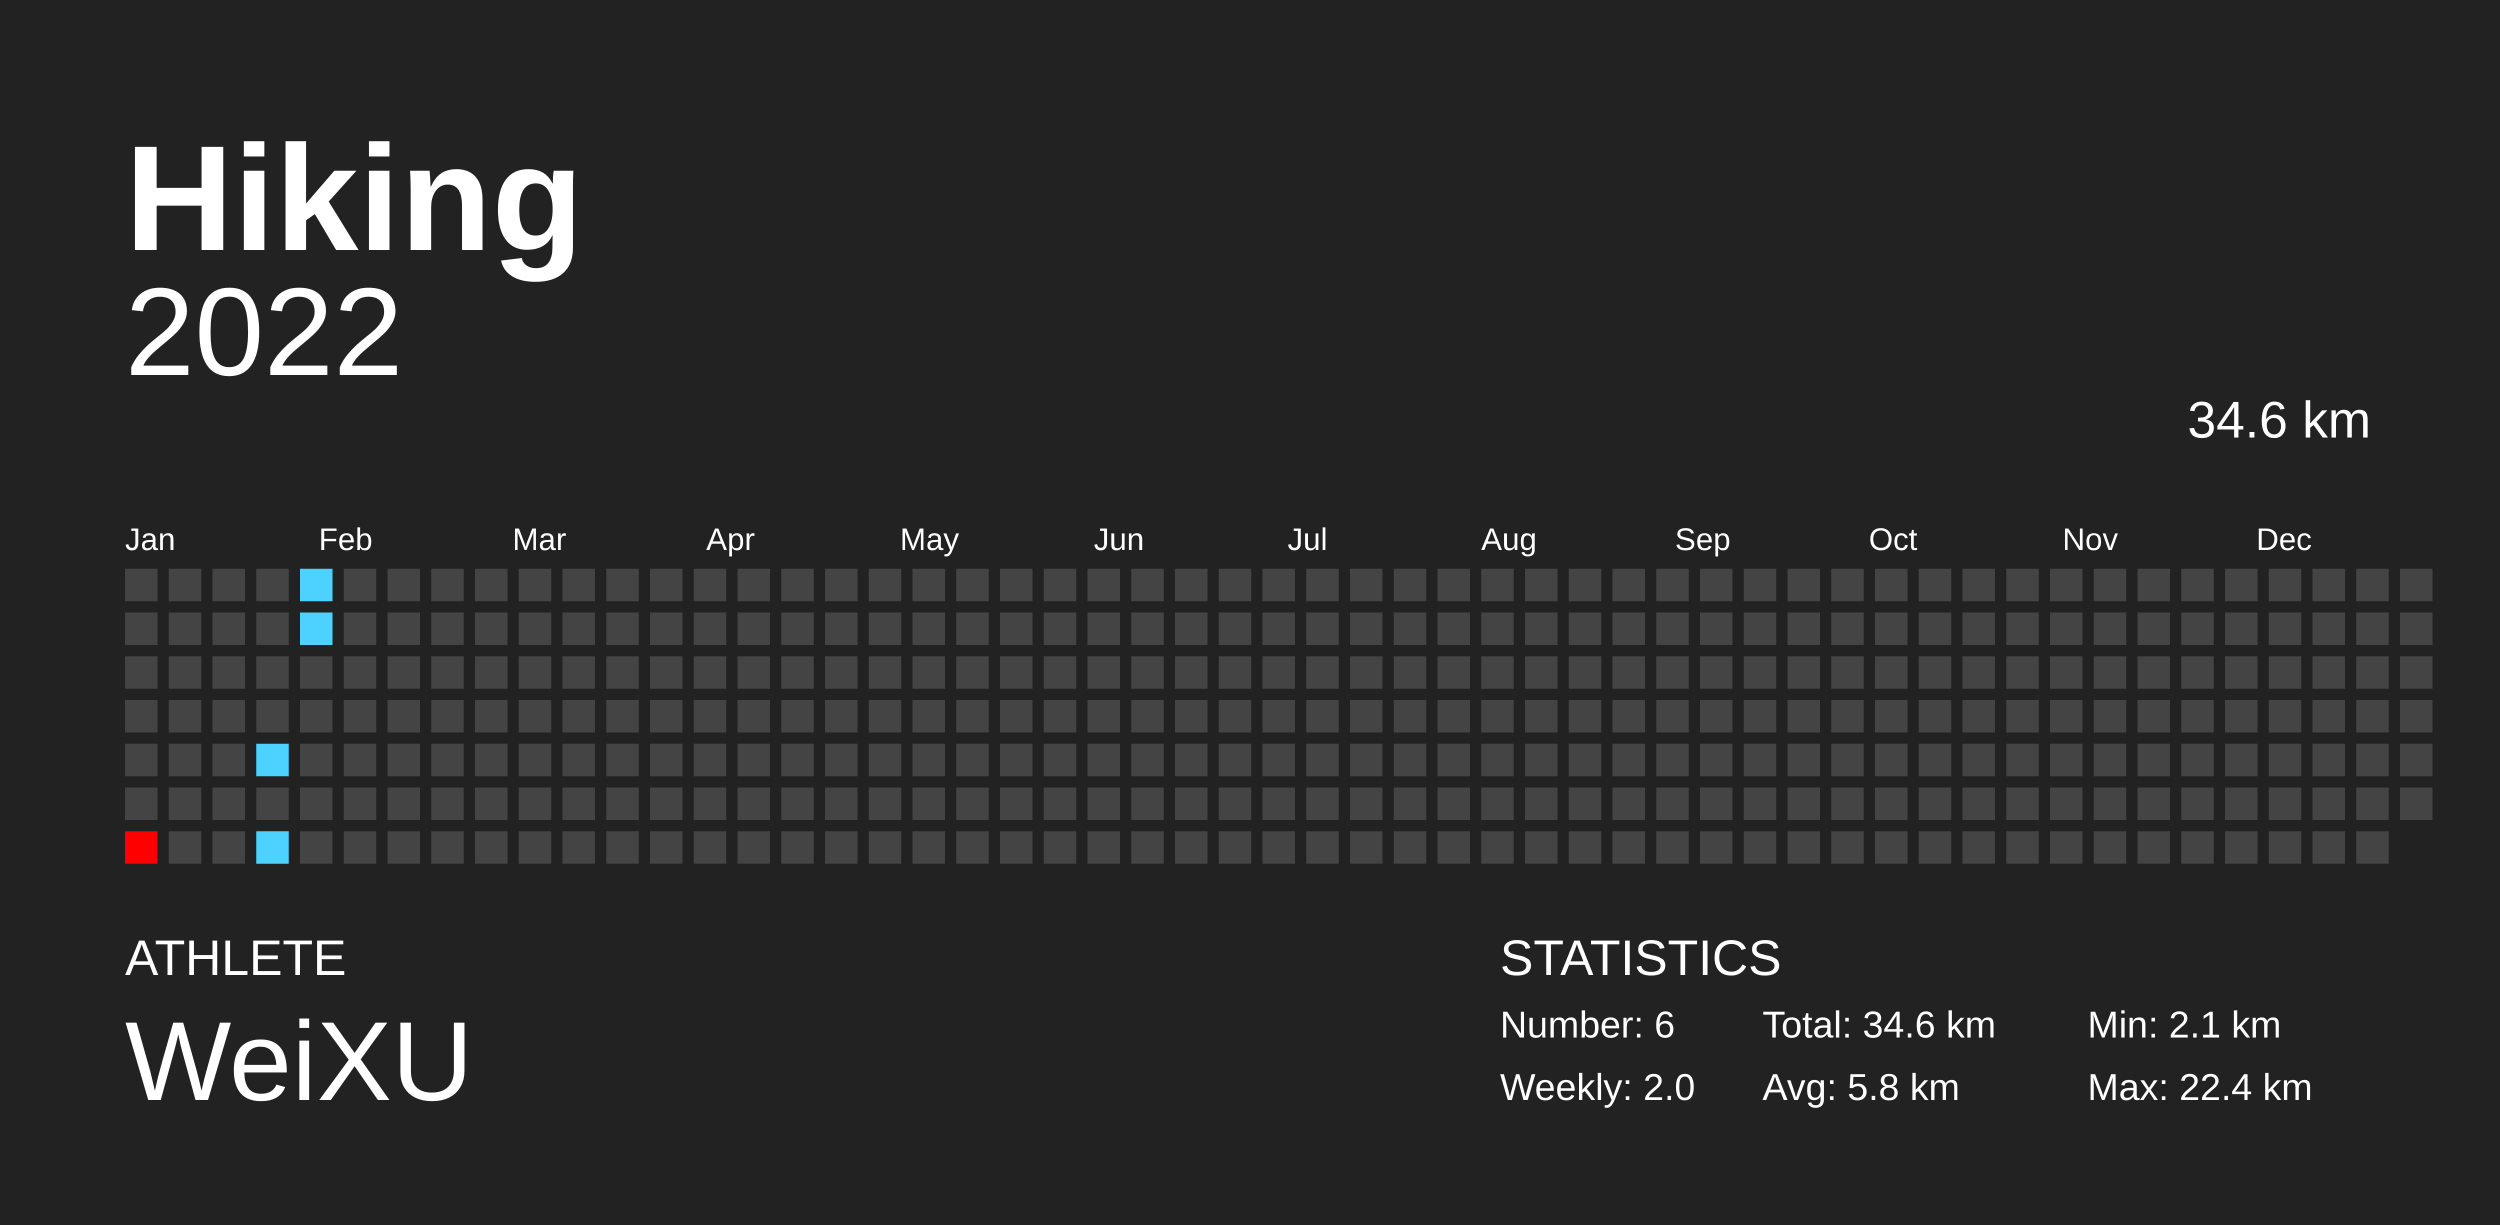
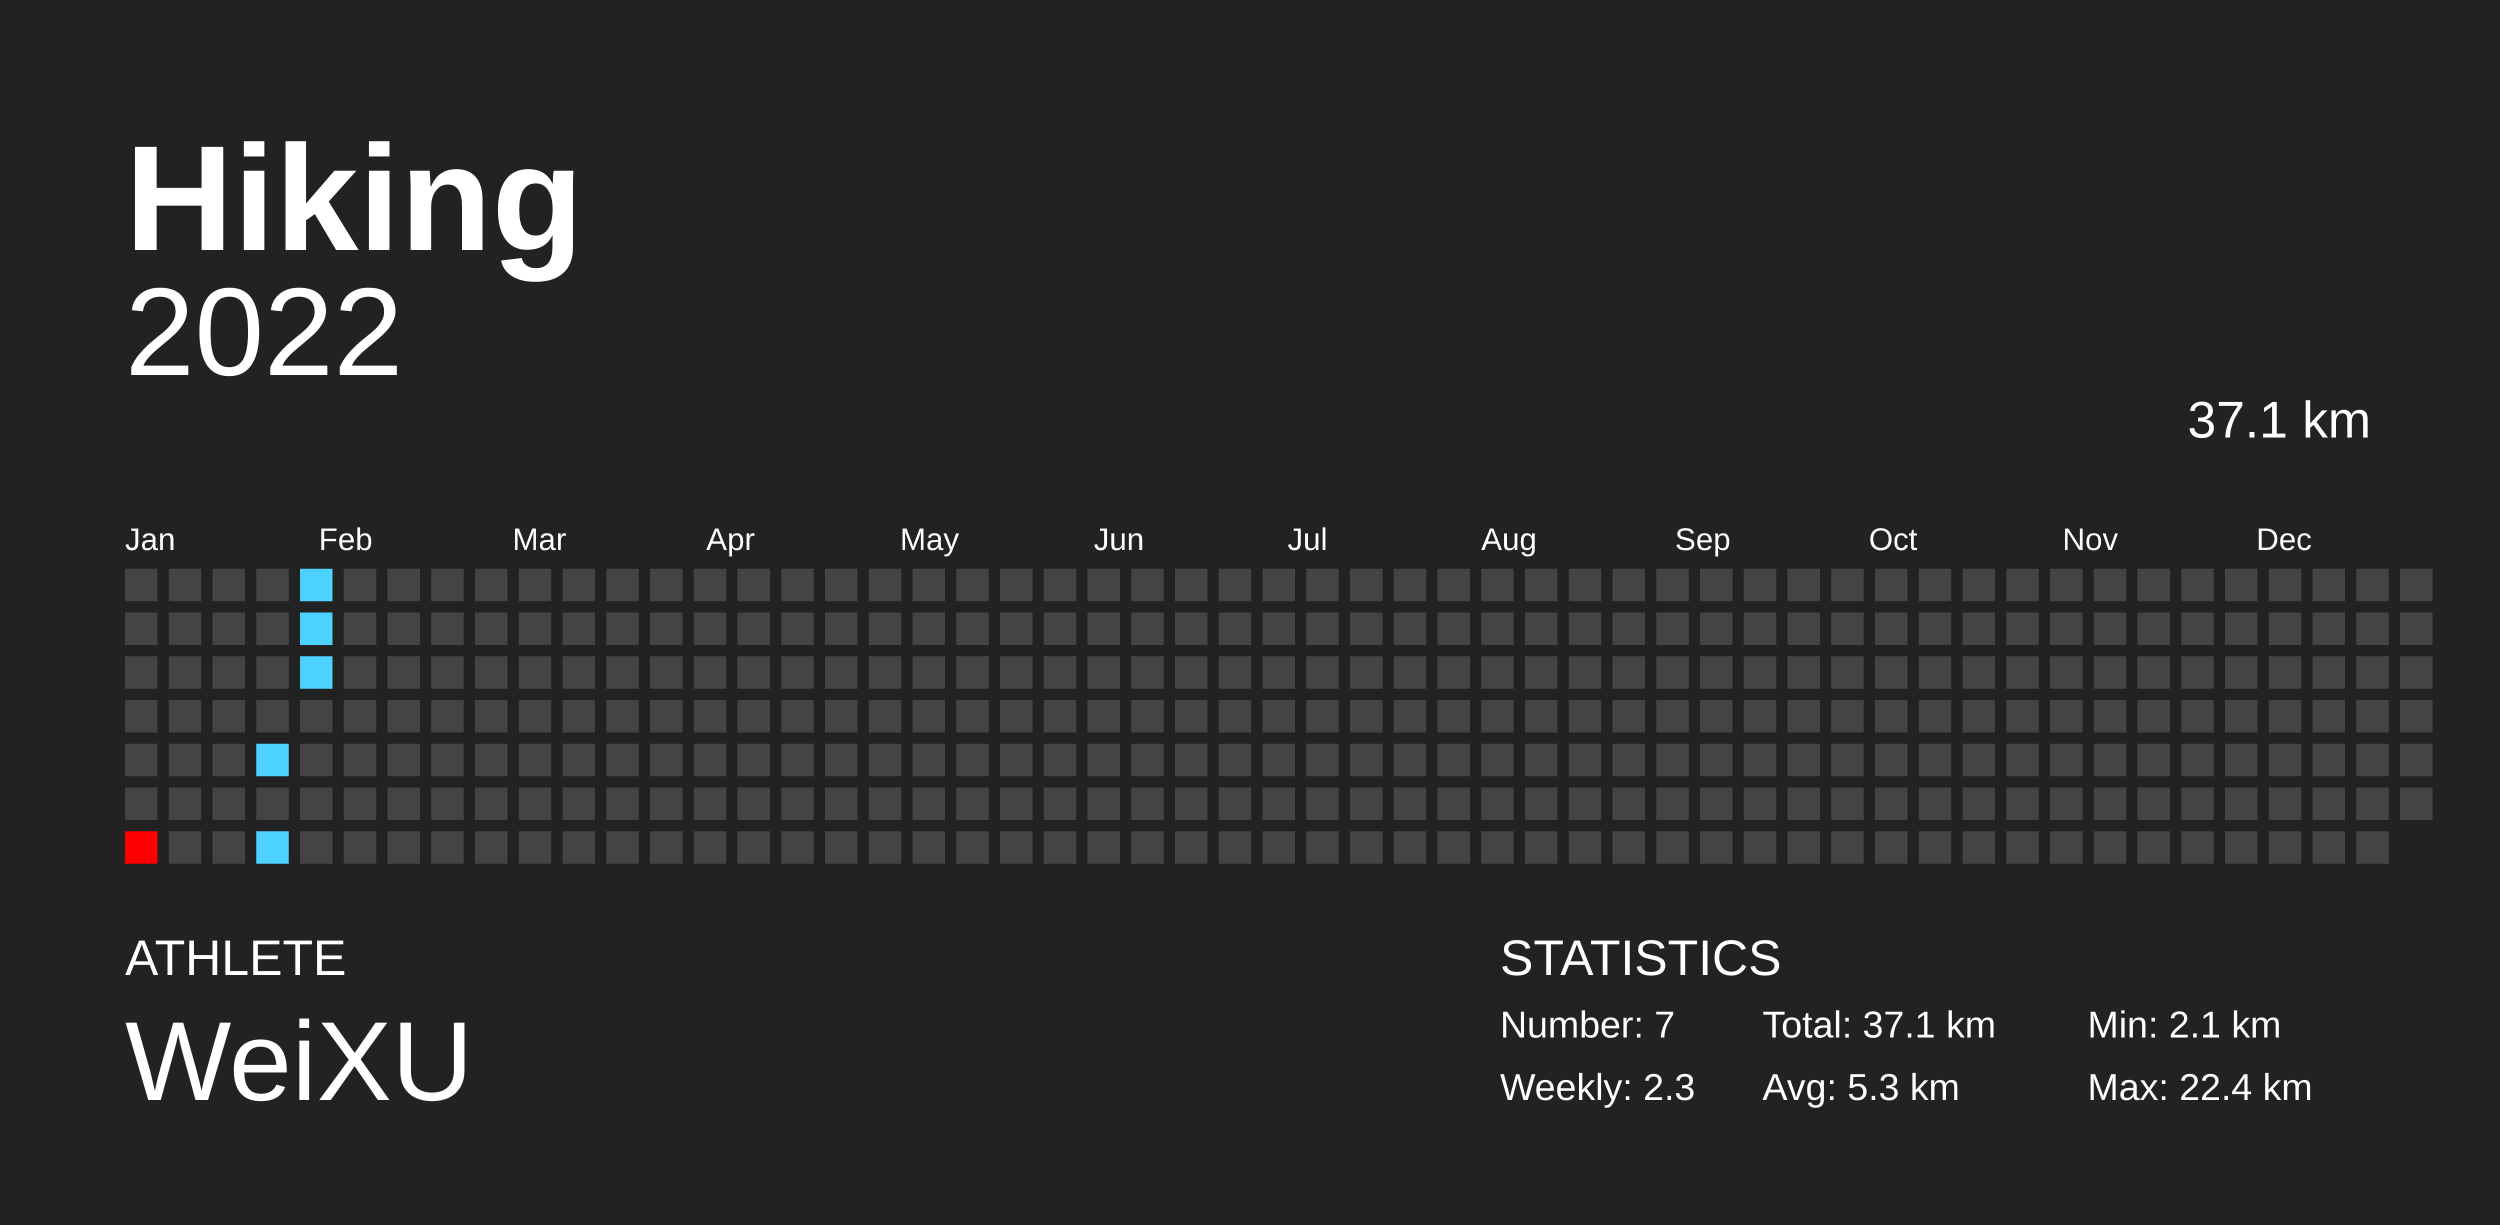
<svg xmlns="http://www.w3.org/2000/svg" baseProfile="full" height="98mm" version="1.1" viewBox="0,0,200,98" width="200mm">
  <defs />
  <rect fill="#222222" height="98" width="200" x="0" y="0" />
  <text fill="#FFFFFF" style="font-size:12px; font-family:Arial; font-weight:bold;" x="10" y="20">Hiking</text>
  <text fill="#FFFFFF" style="font-size:4px; font-family:Arial" x="10" y="78">ATHLETE</text>
  <text fill="#FFFFFF" style="font-size:9px; font-family:Arial" x="10" y="88">WeiXU</text>
  <text fill="#FFFFFF" style="font-size:4px; font-family:Arial" x="120" y="78">STATISTICS</text>
-   <text fill="#FFFFFF" style="font-size:3px; font-family:Arial" x="120" y="83">Number: 6</text>
-   <text fill="#FFFFFF" style="font-size:3px; font-family:Arial" x="120" y="88">Weekly: 2.0</text>
-   <text fill="#FFFFFF" style="font-size:3px; font-family:Arial" x="141" y="83">Total: 34.6 km</text>
-   <text fill="#FFFFFF" style="font-size:3px; font-family:Arial" x="141" y="88">Avg: 5.8 km</text>
+   <text fill="#FFFFFF" style="font-size:3px; font-family:Arial" x="120" y="83">Number: 7</text>
+   <text fill="#FFFFFF" style="font-size:3px; font-family:Arial" x="120" y="88">Weekly: 2.3</text>
+   <text fill="#FFFFFF" style="font-size:3px; font-family:Arial" x="141" y="83">Total: 37.1 km</text>
+   <text fill="#FFFFFF" style="font-size:3px; font-family:Arial" x="141" y="88">Avg: 5.3 km</text>
  <text fill="#FFFFFF" style="font-size:3px; font-family:Arial" x="167" y="83">Min: 2.1 km</text>
  <text fill="#FFFFFF" style="font-size:3px; font-family:Arial" x="167" y="88">Max: 22.4 km</text>
  <text alignment-baseline="hanging" fill="#FFFFFF" style="font-size:10.0px; font-family:Arial;" x="10" y="30">2022</text>
-   <text alignment-baseline="hanging" fill="#FFFFFF" style="font-size:4.125px; font-family:Arial;" x="175" y="35">34.6 km</text>
+   <text alignment-baseline="hanging" fill="#FFFFFF" style="font-size:4.125px; font-family:Arial;" x="175" y="35">37.1 km</text>
  <text fill="#FFFFFF" style="font-size:2.5px; font-family:Arial" x="10.0" y="44">Jan</text>
  <text fill="#FFFFFF" style="font-size:2.5px; font-family:Arial" x="25.5" y="44">Feb</text>
  <text fill="#FFFFFF" style="font-size:2.5px; font-family:Arial" x="41.0" y="44">Mar</text>
  <text fill="#FFFFFF" style="font-size:2.5px; font-family:Arial" x="56.5" y="44">Apr</text>
  <text fill="#FFFFFF" style="font-size:2.5px; font-family:Arial" x="72.0" y="44">May</text>
  <text fill="#FFFFFF" style="font-size:2.5px; font-family:Arial" x="87.5" y="44">Jun</text>
  <text fill="#FFFFFF" style="font-size:2.5px; font-family:Arial" x="103.0" y="44">Jul</text>
  <text fill="#FFFFFF" style="font-size:2.5px; font-family:Arial" x="118.5" y="44">Aug</text>
  <text fill="#FFFFFF" style="font-size:2.5px; font-family:Arial" x="134.0" y="44">Sep</text>
  <text fill="#FFFFFF" style="font-size:2.5px; font-family:Arial" x="149.5" y="44">Oct</text>
  <text fill="#FFFFFF" style="font-size:2.5px; font-family:Arial" x="165.0" y="44">Nov</text>
  <text fill="#FFFFFF" style="font-size:2.5px; font-family:Arial" x="180.5" y="44">Dec</text>
  <rect fill="#444444" height="2.6" width="2.6" x="10.0" y="45.5" />
  <rect fill="#444444" height="2.6" width="2.6" x="10.0" y="49.0" />
  <rect fill="#444444" height="2.6" width="2.6" x="10.0" y="52.5" />
  <rect fill="#444444" height="2.6" width="2.6" x="10.0" y="56.0" />
  <rect fill="#444444" height="2.6" width="2.6" x="10.0" y="59.5" />
  <rect fill="#444444" height="2.6" width="2.6" x="10.0" y="63.0" />
  <rect fill="red" height="2.6" width="2.6" x="10.0" y="66.5" />
  <rect fill="#444444" height="2.6" width="2.6" x="13.5" y="45.5" />
  <rect fill="#444444" height="2.6" width="2.6" x="13.5" y="49.0" />
  <rect fill="#444444" height="2.6" width="2.6" x="13.5" y="52.5" />
  <rect fill="#444444" height="2.6" width="2.6" x="13.5" y="56.0" />
  <rect fill="#444444" height="2.6" width="2.6" x="13.5" y="59.5" />
  <rect fill="#444444" height="2.6" width="2.6" x="13.5" y="63.0" />
  <rect fill="#444444" height="2.6" width="2.6" x="13.5" y="66.5" />
  <rect fill="#444444" height="2.6" width="2.6" x="17.0" y="45.5" />
  <rect fill="#444444" height="2.6" width="2.6" x="17.0" y="49.0" />
  <rect fill="#444444" height="2.6" width="2.6" x="17.0" y="52.5" />
  <rect fill="#444444" height="2.6" width="2.6" x="17.0" y="56.0" />
  <rect fill="#444444" height="2.6" width="2.6" x="17.0" y="59.5" />
  <rect fill="#444444" height="2.6" width="2.6" x="17.0" y="63.0" />
  <rect fill="#444444" height="2.6" width="2.6" x="17.0" y="66.5" />
  <rect fill="#444444" height="2.6" width="2.6" x="20.5" y="45.5" />
  <rect fill="#444444" height="2.6" width="2.6" x="20.5" y="49.0" />
  <rect fill="#444444" height="2.6" width="2.6" x="20.5" y="52.5" />
  <rect fill="#444444" height="2.6" width="2.6" x="20.5" y="56.0" />
  <rect fill="#4dd2ff" height="2.6" width="2.6" x="20.5" y="59.5" />
  <rect fill="#444444" height="2.6" width="2.6" x="20.5" y="63.0" />
  <rect fill="#4dd2ff" height="2.6" width="2.6" x="20.5" y="66.5" />
  <rect fill="#4dd2ff" height="2.6" width="2.6" x="24.0" y="45.5" />
  <rect fill="#4dd2ff" height="2.6" width="2.6" x="24.0" y="49.0" />
-   <rect fill="#444444" height="2.6" width="2.6" x="24.0" y="52.5" />
+   <rect fill="#4dd2ff" height="2.6" width="2.6" x="24.0" y="52.5" />
  <rect fill="#444444" height="2.6" width="2.6" x="24.0" y="56.0" />
  <rect fill="#444444" height="2.6" width="2.6" x="24.0" y="59.5" />
  <rect fill="#444444" height="2.6" width="2.6" x="24.0" y="63.0" />
  <rect fill="#444444" height="2.6" width="2.6" x="24.0" y="66.5" />
  <rect fill="#444444" height="2.6" width="2.6" x="27.5" y="45.5" />
  <rect fill="#444444" height="2.6" width="2.6" x="27.5" y="49.0" />
  <rect fill="#444444" height="2.6" width="2.6" x="27.5" y="52.5" />
  <rect fill="#444444" height="2.6" width="2.6" x="27.5" y="56.0" />
  <rect fill="#444444" height="2.6" width="2.6" x="27.5" y="59.5" />
  <rect fill="#444444" height="2.6" width="2.6" x="27.5" y="63.0" />
  <rect fill="#444444" height="2.6" width="2.6" x="27.5" y="66.5" />
  <rect fill="#444444" height="2.6" width="2.6" x="31.0" y="45.5" />
  <rect fill="#444444" height="2.6" width="2.6" x="31.0" y="49.0" />
  <rect fill="#444444" height="2.6" width="2.6" x="31.0" y="52.5" />
  <rect fill="#444444" height="2.6" width="2.6" x="31.0" y="56.0" />
  <rect fill="#444444" height="2.6" width="2.6" x="31.0" y="59.5" />
  <rect fill="#444444" height="2.6" width="2.6" x="31.0" y="63.0" />
  <rect fill="#444444" height="2.6" width="2.6" x="31.0" y="66.5" />
  <rect fill="#444444" height="2.6" width="2.6" x="34.5" y="45.5" />
  <rect fill="#444444" height="2.6" width="2.6" x="34.5" y="49.0" />
  <rect fill="#444444" height="2.6" width="2.6" x="34.5" y="52.5" />
  <rect fill="#444444" height="2.6" width="2.6" x="34.5" y="56.0" />
  <rect fill="#444444" height="2.6" width="2.6" x="34.5" y="59.5" />
  <rect fill="#444444" height="2.6" width="2.6" x="34.5" y="63.0" />
  <rect fill="#444444" height="2.6" width="2.6" x="34.5" y="66.5" />
  <rect fill="#444444" height="2.6" width="2.6" x="38.0" y="45.5" />
  <rect fill="#444444" height="2.6" width="2.6" x="38.0" y="49.0" />
  <rect fill="#444444" height="2.6" width="2.6" x="38.0" y="52.5" />
  <rect fill="#444444" height="2.6" width="2.6" x="38.0" y="56.0" />
  <rect fill="#444444" height="2.6" width="2.6" x="38.0" y="59.5" />
  <rect fill="#444444" height="2.6" width="2.6" x="38.0" y="63.0" />
  <rect fill="#444444" height="2.6" width="2.6" x="38.0" y="66.5" />
  <rect fill="#444444" height="2.6" width="2.6" x="41.5" y="45.5" />
  <rect fill="#444444" height="2.6" width="2.6" x="41.5" y="49.0" />
  <rect fill="#444444" height="2.6" width="2.6" x="41.5" y="52.5" />
  <rect fill="#444444" height="2.6" width="2.6" x="41.5" y="56.0" />
  <rect fill="#444444" height="2.6" width="2.6" x="41.5" y="59.5" />
  <rect fill="#444444" height="2.6" width="2.6" x="41.5" y="63.0" />
  <rect fill="#444444" height="2.6" width="2.6" x="41.5" y="66.5" />
  <rect fill="#444444" height="2.6" width="2.6" x="45.0" y="45.5" />
  <rect fill="#444444" height="2.6" width="2.6" x="45.0" y="49.0" />
  <rect fill="#444444" height="2.6" width="2.6" x="45.0" y="52.5" />
  <rect fill="#444444" height="2.6" width="2.6" x="45.0" y="56.0" />
  <rect fill="#444444" height="2.6" width="2.6" x="45.0" y="59.5" />
  <rect fill="#444444" height="2.6" width="2.6" x="45.0" y="63.0" />
  <rect fill="#444444" height="2.6" width="2.6" x="45.0" y="66.5" />
  <rect fill="#444444" height="2.6" width="2.6" x="48.5" y="45.5" />
  <rect fill="#444444" height="2.6" width="2.6" x="48.5" y="49.0" />
  <rect fill="#444444" height="2.6" width="2.6" x="48.5" y="52.5" />
  <rect fill="#444444" height="2.6" width="2.6" x="48.5" y="56.0" />
  <rect fill="#444444" height="2.6" width="2.6" x="48.5" y="59.5" />
  <rect fill="#444444" height="2.6" width="2.6" x="48.5" y="63.0" />
  <rect fill="#444444" height="2.6" width="2.6" x="48.5" y="66.5" />
  <rect fill="#444444" height="2.6" width="2.6" x="52.0" y="45.5" />
  <rect fill="#444444" height="2.6" width="2.6" x="52.0" y="49.0" />
  <rect fill="#444444" height="2.6" width="2.6" x="52.0" y="52.5" />
  <rect fill="#444444" height="2.6" width="2.6" x="52.0" y="56.0" />
  <rect fill="#444444" height="2.6" width="2.6" x="52.0" y="59.5" />
  <rect fill="#444444" height="2.6" width="2.6" x="52.0" y="63.0" />
  <rect fill="#444444" height="2.6" width="2.6" x="52.0" y="66.5" />
  <rect fill="#444444" height="2.6" width="2.6" x="55.5" y="45.5" />
  <rect fill="#444444" height="2.6" width="2.6" x="55.5" y="49.0" />
  <rect fill="#444444" height="2.6" width="2.6" x="55.5" y="52.5" />
  <rect fill="#444444" height="2.6" width="2.6" x="55.5" y="56.0" />
  <rect fill="#444444" height="2.6" width="2.6" x="55.5" y="59.5" />
  <rect fill="#444444" height="2.6" width="2.6" x="55.5" y="63.0" />
  <rect fill="#444444" height="2.6" width="2.6" x="55.5" y="66.5" />
  <rect fill="#444444" height="2.6" width="2.6" x="59.0" y="45.5" />
  <rect fill="#444444" height="2.6" width="2.6" x="59.0" y="49.0" />
  <rect fill="#444444" height="2.6" width="2.6" x="59.0" y="52.5" />
  <rect fill="#444444" height="2.6" width="2.6" x="59.0" y="56.0" />
  <rect fill="#444444" height="2.6" width="2.6" x="59.0" y="59.5" />
  <rect fill="#444444" height="2.6" width="2.6" x="59.0" y="63.0" />
  <rect fill="#444444" height="2.6" width="2.6" x="59.0" y="66.5" />
  <rect fill="#444444" height="2.6" width="2.6" x="62.5" y="45.5" />
  <rect fill="#444444" height="2.6" width="2.6" x="62.5" y="49.0" />
  <rect fill="#444444" height="2.6" width="2.6" x="62.5" y="52.5" />
  <rect fill="#444444" height="2.6" width="2.6" x="62.5" y="56.0" />
  <rect fill="#444444" height="2.6" width="2.6" x="62.5" y="59.5" />
  <rect fill="#444444" height="2.6" width="2.6" x="62.5" y="63.0" />
  <rect fill="#444444" height="2.6" width="2.6" x="62.5" y="66.5" />
  <rect fill="#444444" height="2.6" width="2.6" x="66.0" y="45.5" />
  <rect fill="#444444" height="2.6" width="2.6" x="66.0" y="49.0" />
  <rect fill="#444444" height="2.6" width="2.6" x="66.0" y="52.5" />
  <rect fill="#444444" height="2.6" width="2.6" x="66.0" y="56.0" />
  <rect fill="#444444" height="2.6" width="2.6" x="66.0" y="59.5" />
  <rect fill="#444444" height="2.6" width="2.6" x="66.0" y="63.0" />
  <rect fill="#444444" height="2.6" width="2.6" x="66.0" y="66.5" />
  <rect fill="#444444" height="2.6" width="2.6" x="69.5" y="45.5" />
  <rect fill="#444444" height="2.6" width="2.6" x="69.5" y="49.0" />
  <rect fill="#444444" height="2.6" width="2.6" x="69.5" y="52.5" />
  <rect fill="#444444" height="2.6" width="2.6" x="69.5" y="56.0" />
  <rect fill="#444444" height="2.6" width="2.6" x="69.5" y="59.5" />
  <rect fill="#444444" height="2.6" width="2.6" x="69.5" y="63.0" />
  <rect fill="#444444" height="2.6" width="2.6" x="69.5" y="66.5" />
  <rect fill="#444444" height="2.6" width="2.6" x="73.0" y="45.5" />
  <rect fill="#444444" height="2.6" width="2.6" x="73.0" y="49.0" />
  <rect fill="#444444" height="2.6" width="2.6" x="73.0" y="52.5" />
  <rect fill="#444444" height="2.6" width="2.6" x="73.0" y="56.0" />
  <rect fill="#444444" height="2.6" width="2.6" x="73.0" y="59.5" />
  <rect fill="#444444" height="2.6" width="2.6" x="73.0" y="63.0" />
  <rect fill="#444444" height="2.6" width="2.6" x="73.0" y="66.5" />
  <rect fill="#444444" height="2.6" width="2.6" x="76.5" y="45.5" />
  <rect fill="#444444" height="2.6" width="2.6" x="76.5" y="49.0" />
  <rect fill="#444444" height="2.6" width="2.6" x="76.5" y="52.5" />
  <rect fill="#444444" height="2.6" width="2.6" x="76.5" y="56.0" />
  <rect fill="#444444" height="2.6" width="2.6" x="76.5" y="59.5" />
  <rect fill="#444444" height="2.6" width="2.6" x="76.5" y="63.0" />
  <rect fill="#444444" height="2.6" width="2.6" x="76.5" y="66.5" />
  <rect fill="#444444" height="2.6" width="2.6" x="80.0" y="45.5" />
  <rect fill="#444444" height="2.6" width="2.6" x="80.0" y="49.0" />
  <rect fill="#444444" height="2.6" width="2.6" x="80.0" y="52.5" />
  <rect fill="#444444" height="2.6" width="2.6" x="80.0" y="56.0" />
  <rect fill="#444444" height="2.6" width="2.6" x="80.0" y="59.5" />
  <rect fill="#444444" height="2.6" width="2.6" x="80.0" y="63.0" />
  <rect fill="#444444" height="2.6" width="2.6" x="80.0" y="66.5" />
  <rect fill="#444444" height="2.6" width="2.6" x="83.5" y="45.5" />
  <rect fill="#444444" height="2.6" width="2.6" x="83.5" y="49.0" />
  <rect fill="#444444" height="2.6" width="2.6" x="83.5" y="52.5" />
  <rect fill="#444444" height="2.6" width="2.6" x="83.5" y="56.0" />
  <rect fill="#444444" height="2.6" width="2.6" x="83.5" y="59.5" />
  <rect fill="#444444" height="2.6" width="2.6" x="83.5" y="63.0" />
  <rect fill="#444444" height="2.6" width="2.6" x="83.5" y="66.5" />
  <rect fill="#444444" height="2.6" width="2.6" x="87.0" y="45.5" />
  <rect fill="#444444" height="2.6" width="2.6" x="87.0" y="49.0" />
  <rect fill="#444444" height="2.6" width="2.6" x="87.0" y="52.5" />
  <rect fill="#444444" height="2.6" width="2.6" x="87.0" y="56.0" />
  <rect fill="#444444" height="2.6" width="2.6" x="87.0" y="59.5" />
  <rect fill="#444444" height="2.6" width="2.6" x="87.0" y="63.0" />
  <rect fill="#444444" height="2.6" width="2.6" x="87.0" y="66.5" />
  <rect fill="#444444" height="2.6" width="2.6" x="90.5" y="45.5" />
  <rect fill="#444444" height="2.6" width="2.6" x="90.5" y="49.0" />
  <rect fill="#444444" height="2.6" width="2.6" x="90.5" y="52.5" />
  <rect fill="#444444" height="2.6" width="2.6" x="90.5" y="56.0" />
  <rect fill="#444444" height="2.6" width="2.6" x="90.5" y="59.5" />
  <rect fill="#444444" height="2.6" width="2.6" x="90.5" y="63.0" />
  <rect fill="#444444" height="2.6" width="2.6" x="90.5" y="66.5" />
  <rect fill="#444444" height="2.6" width="2.6" x="94.0" y="45.5" />
  <rect fill="#444444" height="2.6" width="2.6" x="94.0" y="49.0" />
  <rect fill="#444444" height="2.6" width="2.6" x="94.0" y="52.5" />
  <rect fill="#444444" height="2.6" width="2.6" x="94.0" y="56.0" />
  <rect fill="#444444" height="2.6" width="2.6" x="94.0" y="59.5" />
  <rect fill="#444444" height="2.6" width="2.6" x="94.0" y="63.0" />
  <rect fill="#444444" height="2.6" width="2.6" x="94.0" y="66.5" />
  <rect fill="#444444" height="2.6" width="2.6" x="97.5" y="45.5" />
  <rect fill="#444444" height="2.6" width="2.6" x="97.5" y="49.0" />
  <rect fill="#444444" height="2.6" width="2.6" x="97.5" y="52.5" />
  <rect fill="#444444" height="2.6" width="2.6" x="97.5" y="56.0" />
  <rect fill="#444444" height="2.6" width="2.6" x="97.5" y="59.5" />
  <rect fill="#444444" height="2.6" width="2.6" x="97.5" y="63.0" />
  <rect fill="#444444" height="2.6" width="2.6" x="97.5" y="66.5" />
  <rect fill="#444444" height="2.6" width="2.6" x="101.0" y="45.5" />
  <rect fill="#444444" height="2.6" width="2.6" x="101.0" y="49.0" />
  <rect fill="#444444" height="2.6" width="2.6" x="101.0" y="52.5" />
  <rect fill="#444444" height="2.6" width="2.6" x="101.0" y="56.0" />
  <rect fill="#444444" height="2.6" width="2.6" x="101.0" y="59.5" />
  <rect fill="#444444" height="2.6" width="2.6" x="101.0" y="63.0" />
  <rect fill="#444444" height="2.6" width="2.6" x="101.0" y="66.5" />
  <rect fill="#444444" height="2.6" width="2.6" x="104.5" y="45.5" />
  <rect fill="#444444" height="2.6" width="2.6" x="104.5" y="49.0" />
  <rect fill="#444444" height="2.6" width="2.6" x="104.5" y="52.5" />
  <rect fill="#444444" height="2.6" width="2.6" x="104.5" y="56.0" />
  <rect fill="#444444" height="2.6" width="2.6" x="104.5" y="59.5" />
  <rect fill="#444444" height="2.6" width="2.6" x="104.5" y="63.0" />
  <rect fill="#444444" height="2.6" width="2.6" x="104.5" y="66.5" />
  <rect fill="#444444" height="2.6" width="2.6" x="108.0" y="45.5" />
  <rect fill="#444444" height="2.6" width="2.6" x="108.0" y="49.0" />
  <rect fill="#444444" height="2.6" width="2.6" x="108.0" y="52.5" />
  <rect fill="#444444" height="2.6" width="2.6" x="108.0" y="56.0" />
  <rect fill="#444444" height="2.6" width="2.6" x="108.0" y="59.5" />
  <rect fill="#444444" height="2.6" width="2.6" x="108.0" y="63.0" />
  <rect fill="#444444" height="2.6" width="2.6" x="108.0" y="66.5" />
  <rect fill="#444444" height="2.6" width="2.6" x="111.5" y="45.5" />
  <rect fill="#444444" height="2.6" width="2.6" x="111.5" y="49.0" />
  <rect fill="#444444" height="2.6" width="2.6" x="111.5" y="52.5" />
  <rect fill="#444444" height="2.6" width="2.6" x="111.5" y="56.0" />
  <rect fill="#444444" height="2.6" width="2.6" x="111.5" y="59.5" />
  <rect fill="#444444" height="2.6" width="2.6" x="111.5" y="63.0" />
  <rect fill="#444444" height="2.6" width="2.6" x="111.5" y="66.5" />
  <rect fill="#444444" height="2.6" width="2.6" x="115.0" y="45.5" />
  <rect fill="#444444" height="2.6" width="2.6" x="115.0" y="49.0" />
  <rect fill="#444444" height="2.6" width="2.6" x="115.0" y="52.5" />
  <rect fill="#444444" height="2.6" width="2.6" x="115.0" y="56.0" />
  <rect fill="#444444" height="2.6" width="2.6" x="115.0" y="59.5" />
  <rect fill="#444444" height="2.6" width="2.6" x="115.0" y="63.0" />
  <rect fill="#444444" height="2.6" width="2.6" x="115.0" y="66.5" />
  <rect fill="#444444" height="2.6" width="2.6" x="118.5" y="45.5" />
  <rect fill="#444444" height="2.6" width="2.6" x="118.5" y="49.0" />
  <rect fill="#444444" height="2.6" width="2.6" x="118.5" y="52.5" />
  <rect fill="#444444" height="2.6" width="2.6" x="118.5" y="56.0" />
  <rect fill="#444444" height="2.6" width="2.6" x="118.5" y="59.5" />
  <rect fill="#444444" height="2.6" width="2.6" x="118.5" y="63.0" />
  <rect fill="#444444" height="2.6" width="2.6" x="118.5" y="66.5" />
  <rect fill="#444444" height="2.6" width="2.6" x="122.0" y="45.5" />
  <rect fill="#444444" height="2.6" width="2.6" x="122.0" y="49.0" />
  <rect fill="#444444" height="2.6" width="2.6" x="122.0" y="52.5" />
  <rect fill="#444444" height="2.6" width="2.6" x="122.0" y="56.0" />
  <rect fill="#444444" height="2.6" width="2.6" x="122.0" y="59.5" />
  <rect fill="#444444" height="2.6" width="2.6" x="122.0" y="63.0" />
  <rect fill="#444444" height="2.6" width="2.6" x="122.0" y="66.5" />
  <rect fill="#444444" height="2.6" width="2.6" x="125.5" y="45.5" />
  <rect fill="#444444" height="2.6" width="2.6" x="125.5" y="49.0" />
  <rect fill="#444444" height="2.6" width="2.6" x="125.5" y="52.5" />
  <rect fill="#444444" height="2.6" width="2.6" x="125.5" y="56.0" />
  <rect fill="#444444" height="2.6" width="2.6" x="125.5" y="59.5" />
  <rect fill="#444444" height="2.6" width="2.6" x="125.5" y="63.0" />
  <rect fill="#444444" height="2.6" width="2.6" x="125.5" y="66.5" />
  <rect fill="#444444" height="2.6" width="2.6" x="129.0" y="45.5" />
  <rect fill="#444444" height="2.6" width="2.6" x="129.0" y="49.0" />
  <rect fill="#444444" height="2.6" width="2.6" x="129.0" y="52.5" />
  <rect fill="#444444" height="2.6" width="2.6" x="129.0" y="56.0" />
  <rect fill="#444444" height="2.6" width="2.6" x="129.0" y="59.5" />
  <rect fill="#444444" height="2.6" width="2.6" x="129.0" y="63.0" />
  <rect fill="#444444" height="2.6" width="2.6" x="129.0" y="66.5" />
  <rect fill="#444444" height="2.6" width="2.6" x="132.5" y="45.5" />
  <rect fill="#444444" height="2.6" width="2.6" x="132.5" y="49.0" />
  <rect fill="#444444" height="2.6" width="2.6" x="132.5" y="52.5" />
  <rect fill="#444444" height="2.6" width="2.6" x="132.5" y="56.0" />
  <rect fill="#444444" height="2.6" width="2.6" x="132.5" y="59.5" />
  <rect fill="#444444" height="2.6" width="2.6" x="132.5" y="63.0" />
  <rect fill="#444444" height="2.6" width="2.6" x="132.5" y="66.5" />
  <rect fill="#444444" height="2.6" width="2.6" x="136.0" y="45.5" />
  <rect fill="#444444" height="2.6" width="2.6" x="136.0" y="49.0" />
  <rect fill="#444444" height="2.6" width="2.6" x="136.0" y="52.5" />
  <rect fill="#444444" height="2.6" width="2.6" x="136.0" y="56.0" />
  <rect fill="#444444" height="2.6" width="2.6" x="136.0" y="59.5" />
  <rect fill="#444444" height="2.6" width="2.6" x="136.0" y="63.0" />
  <rect fill="#444444" height="2.6" width="2.6" x="136.0" y="66.5" />
  <rect fill="#444444" height="2.6" width="2.6" x="139.5" y="45.5" />
  <rect fill="#444444" height="2.6" width="2.6" x="139.5" y="49.0" />
  <rect fill="#444444" height="2.6" width="2.6" x="139.5" y="52.5" />
  <rect fill="#444444" height="2.6" width="2.6" x="139.5" y="56.0" />
  <rect fill="#444444" height="2.6" width="2.6" x="139.5" y="59.5" />
  <rect fill="#444444" height="2.6" width="2.6" x="139.5" y="63.0" />
  <rect fill="#444444" height="2.6" width="2.6" x="139.5" y="66.5" />
  <rect fill="#444444" height="2.6" width="2.6" x="143.0" y="45.5" />
  <rect fill="#444444" height="2.6" width="2.6" x="143.0" y="49.0" />
  <rect fill="#444444" height="2.6" width="2.6" x="143.0" y="52.5" />
  <rect fill="#444444" height="2.6" width="2.6" x="143.0" y="56.0" />
  <rect fill="#444444" height="2.6" width="2.6" x="143.0" y="59.5" />
  <rect fill="#444444" height="2.6" width="2.6" x="143.0" y="63.0" />
  <rect fill="#444444" height="2.6" width="2.6" x="143.0" y="66.5" />
  <rect fill="#444444" height="2.6" width="2.6" x="146.5" y="45.5" />
  <rect fill="#444444" height="2.6" width="2.6" x="146.5" y="49.0" />
  <rect fill="#444444" height="2.6" width="2.6" x="146.5" y="52.5" />
  <rect fill="#444444" height="2.6" width="2.6" x="146.5" y="56.0" />
  <rect fill="#444444" height="2.6" width="2.6" x="146.5" y="59.5" />
  <rect fill="#444444" height="2.6" width="2.6" x="146.5" y="63.0" />
  <rect fill="#444444" height="2.6" width="2.6" x="146.5" y="66.5" />
  <rect fill="#444444" height="2.6" width="2.6" x="150.0" y="45.5" />
  <rect fill="#444444" height="2.6" width="2.6" x="150.0" y="49.0" />
  <rect fill="#444444" height="2.6" width="2.6" x="150.0" y="52.5" />
  <rect fill="#444444" height="2.6" width="2.6" x="150.0" y="56.0" />
  <rect fill="#444444" height="2.6" width="2.6" x="150.0" y="59.5" />
  <rect fill="#444444" height="2.6" width="2.6" x="150.0" y="63.0" />
  <rect fill="#444444" height="2.6" width="2.6" x="150.0" y="66.5" />
  <rect fill="#444444" height="2.6" width="2.6" x="153.5" y="45.5" />
  <rect fill="#444444" height="2.6" width="2.6" x="153.5" y="49.0" />
  <rect fill="#444444" height="2.6" width="2.6" x="153.5" y="52.5" />
  <rect fill="#444444" height="2.6" width="2.6" x="153.5" y="56.0" />
  <rect fill="#444444" height="2.6" width="2.6" x="153.5" y="59.5" />
  <rect fill="#444444" height="2.6" width="2.6" x="153.5" y="63.0" />
  <rect fill="#444444" height="2.6" width="2.6" x="153.5" y="66.5" />
  <rect fill="#444444" height="2.6" width="2.6" x="157.0" y="45.5" />
  <rect fill="#444444" height="2.6" width="2.6" x="157.0" y="49.0" />
  <rect fill="#444444" height="2.6" width="2.6" x="157.0" y="52.5" />
  <rect fill="#444444" height="2.6" width="2.6" x="157.0" y="56.0" />
  <rect fill="#444444" height="2.6" width="2.6" x="157.0" y="59.5" />
  <rect fill="#444444" height="2.6" width="2.6" x="157.0" y="63.0" />
  <rect fill="#444444" height="2.6" width="2.6" x="157.0" y="66.5" />
  <rect fill="#444444" height="2.6" width="2.6" x="160.5" y="45.5" />
  <rect fill="#444444" height="2.6" width="2.6" x="160.5" y="49.0" />
  <rect fill="#444444" height="2.6" width="2.6" x="160.5" y="52.5" />
  <rect fill="#444444" height="2.6" width="2.6" x="160.5" y="56.0" />
  <rect fill="#444444" height="2.6" width="2.6" x="160.5" y="59.5" />
  <rect fill="#444444" height="2.6" width="2.6" x="160.5" y="63.0" />
  <rect fill="#444444" height="2.6" width="2.6" x="160.5" y="66.5" />
  <rect fill="#444444" height="2.6" width="2.6" x="164.0" y="45.5" />
  <rect fill="#444444" height="2.6" width="2.6" x="164.0" y="49.0" />
  <rect fill="#444444" height="2.6" width="2.6" x="164.0" y="52.5" />
  <rect fill="#444444" height="2.6" width="2.6" x="164.0" y="56.0" />
  <rect fill="#444444" height="2.6" width="2.6" x="164.0" y="59.5" />
  <rect fill="#444444" height="2.6" width="2.6" x="164.0" y="63.0" />
  <rect fill="#444444" height="2.6" width="2.6" x="164.0" y="66.5" />
  <rect fill="#444444" height="2.6" width="2.6" x="167.5" y="45.5" />
  <rect fill="#444444" height="2.6" width="2.6" x="167.5" y="49.0" />
  <rect fill="#444444" height="2.6" width="2.6" x="167.5" y="52.5" />
  <rect fill="#444444" height="2.6" width="2.6" x="167.5" y="56.0" />
  <rect fill="#444444" height="2.6" width="2.6" x="167.5" y="59.5" />
  <rect fill="#444444" height="2.6" width="2.6" x="167.5" y="63.0" />
  <rect fill="#444444" height="2.6" width="2.6" x="167.5" y="66.5" />
  <rect fill="#444444" height="2.6" width="2.6" x="171.0" y="45.5" />
  <rect fill="#444444" height="2.6" width="2.6" x="171.0" y="49.0" />
  <rect fill="#444444" height="2.6" width="2.6" x="171.0" y="52.5" />
  <rect fill="#444444" height="2.6" width="2.6" x="171.0" y="56.0" />
  <rect fill="#444444" height="2.6" width="2.6" x="171.0" y="59.5" />
  <rect fill="#444444" height="2.6" width="2.6" x="171.0" y="63.0" />
  <rect fill="#444444" height="2.6" width="2.6" x="171.0" y="66.5" />
  <rect fill="#444444" height="2.6" width="2.6" x="174.5" y="45.5" />
  <rect fill="#444444" height="2.6" width="2.6" x="174.5" y="49.0" />
  <rect fill="#444444" height="2.6" width="2.6" x="174.5" y="52.5" />
  <rect fill="#444444" height="2.6" width="2.6" x="174.5" y="56.0" />
  <rect fill="#444444" height="2.6" width="2.6" x="174.5" y="59.5" />
  <rect fill="#444444" height="2.6" width="2.6" x="174.5" y="63.0" />
  <rect fill="#444444" height="2.6" width="2.6" x="174.5" y="66.5" />
  <rect fill="#444444" height="2.6" width="2.6" x="178.0" y="45.5" />
  <rect fill="#444444" height="2.6" width="2.6" x="178.0" y="49.0" />
  <rect fill="#444444" height="2.6" width="2.6" x="178.0" y="52.5" />
  <rect fill="#444444" height="2.6" width="2.6" x="178.0" y="56.0" />
  <rect fill="#444444" height="2.6" width="2.6" x="178.0" y="59.5" />
  <rect fill="#444444" height="2.6" width="2.6" x="178.0" y="63.0" />
  <rect fill="#444444" height="2.6" width="2.6" x="178.0" y="66.5" />
  <rect fill="#444444" height="2.6" width="2.6" x="181.5" y="45.5" />
  <rect fill="#444444" height="2.6" width="2.6" x="181.5" y="49.0" />
  <rect fill="#444444" height="2.6" width="2.6" x="181.5" y="52.5" />
  <rect fill="#444444" height="2.6" width="2.6" x="181.5" y="56.0" />
  <rect fill="#444444" height="2.6" width="2.6" x="181.5" y="59.5" />
  <rect fill="#444444" height="2.6" width="2.6" x="181.5" y="63.0" />
  <rect fill="#444444" height="2.6" width="2.6" x="181.5" y="66.5" />
  <rect fill="#444444" height="2.6" width="2.6" x="185.0" y="45.5" />
  <rect fill="#444444" height="2.6" width="2.6" x="185.0" y="49.0" />
  <rect fill="#444444" height="2.6" width="2.6" x="185.0" y="52.5" />
  <rect fill="#444444" height="2.6" width="2.6" x="185.0" y="56.0" />
  <rect fill="#444444" height="2.6" width="2.6" x="185.0" y="59.5" />
  <rect fill="#444444" height="2.6" width="2.6" x="185.0" y="63.0" />
  <rect fill="#444444" height="2.6" width="2.6" x="185.0" y="66.5" />
  <rect fill="#444444" height="2.6" width="2.6" x="188.5" y="45.5" />
  <rect fill="#444444" height="2.6" width="2.6" x="188.5" y="49.0" />
  <rect fill="#444444" height="2.6" width="2.6" x="188.5" y="52.5" />
  <rect fill="#444444" height="2.6" width="2.6" x="188.5" y="56.0" />
  <rect fill="#444444" height="2.6" width="2.6" x="188.5" y="59.5" />
  <rect fill="#444444" height="2.6" width="2.6" x="188.5" y="63.0" />
  <rect fill="#444444" height="2.6" width="2.6" x="188.5" y="66.5" />
  <rect fill="#444444" height="2.6" width="2.6" x="192.0" y="45.5" />
  <rect fill="#444444" height="2.6" width="2.6" x="192.0" y="49.0" />
  <rect fill="#444444" height="2.6" width="2.6" x="192.0" y="52.5" />
  <rect fill="#444444" height="2.6" width="2.6" x="192.0" y="56.0" />
  <rect fill="#444444" height="2.6" width="2.6" x="192.0" y="59.5" />
  <rect fill="#444444" height="2.6" width="2.6" x="192.0" y="63.0" />
</svg>
